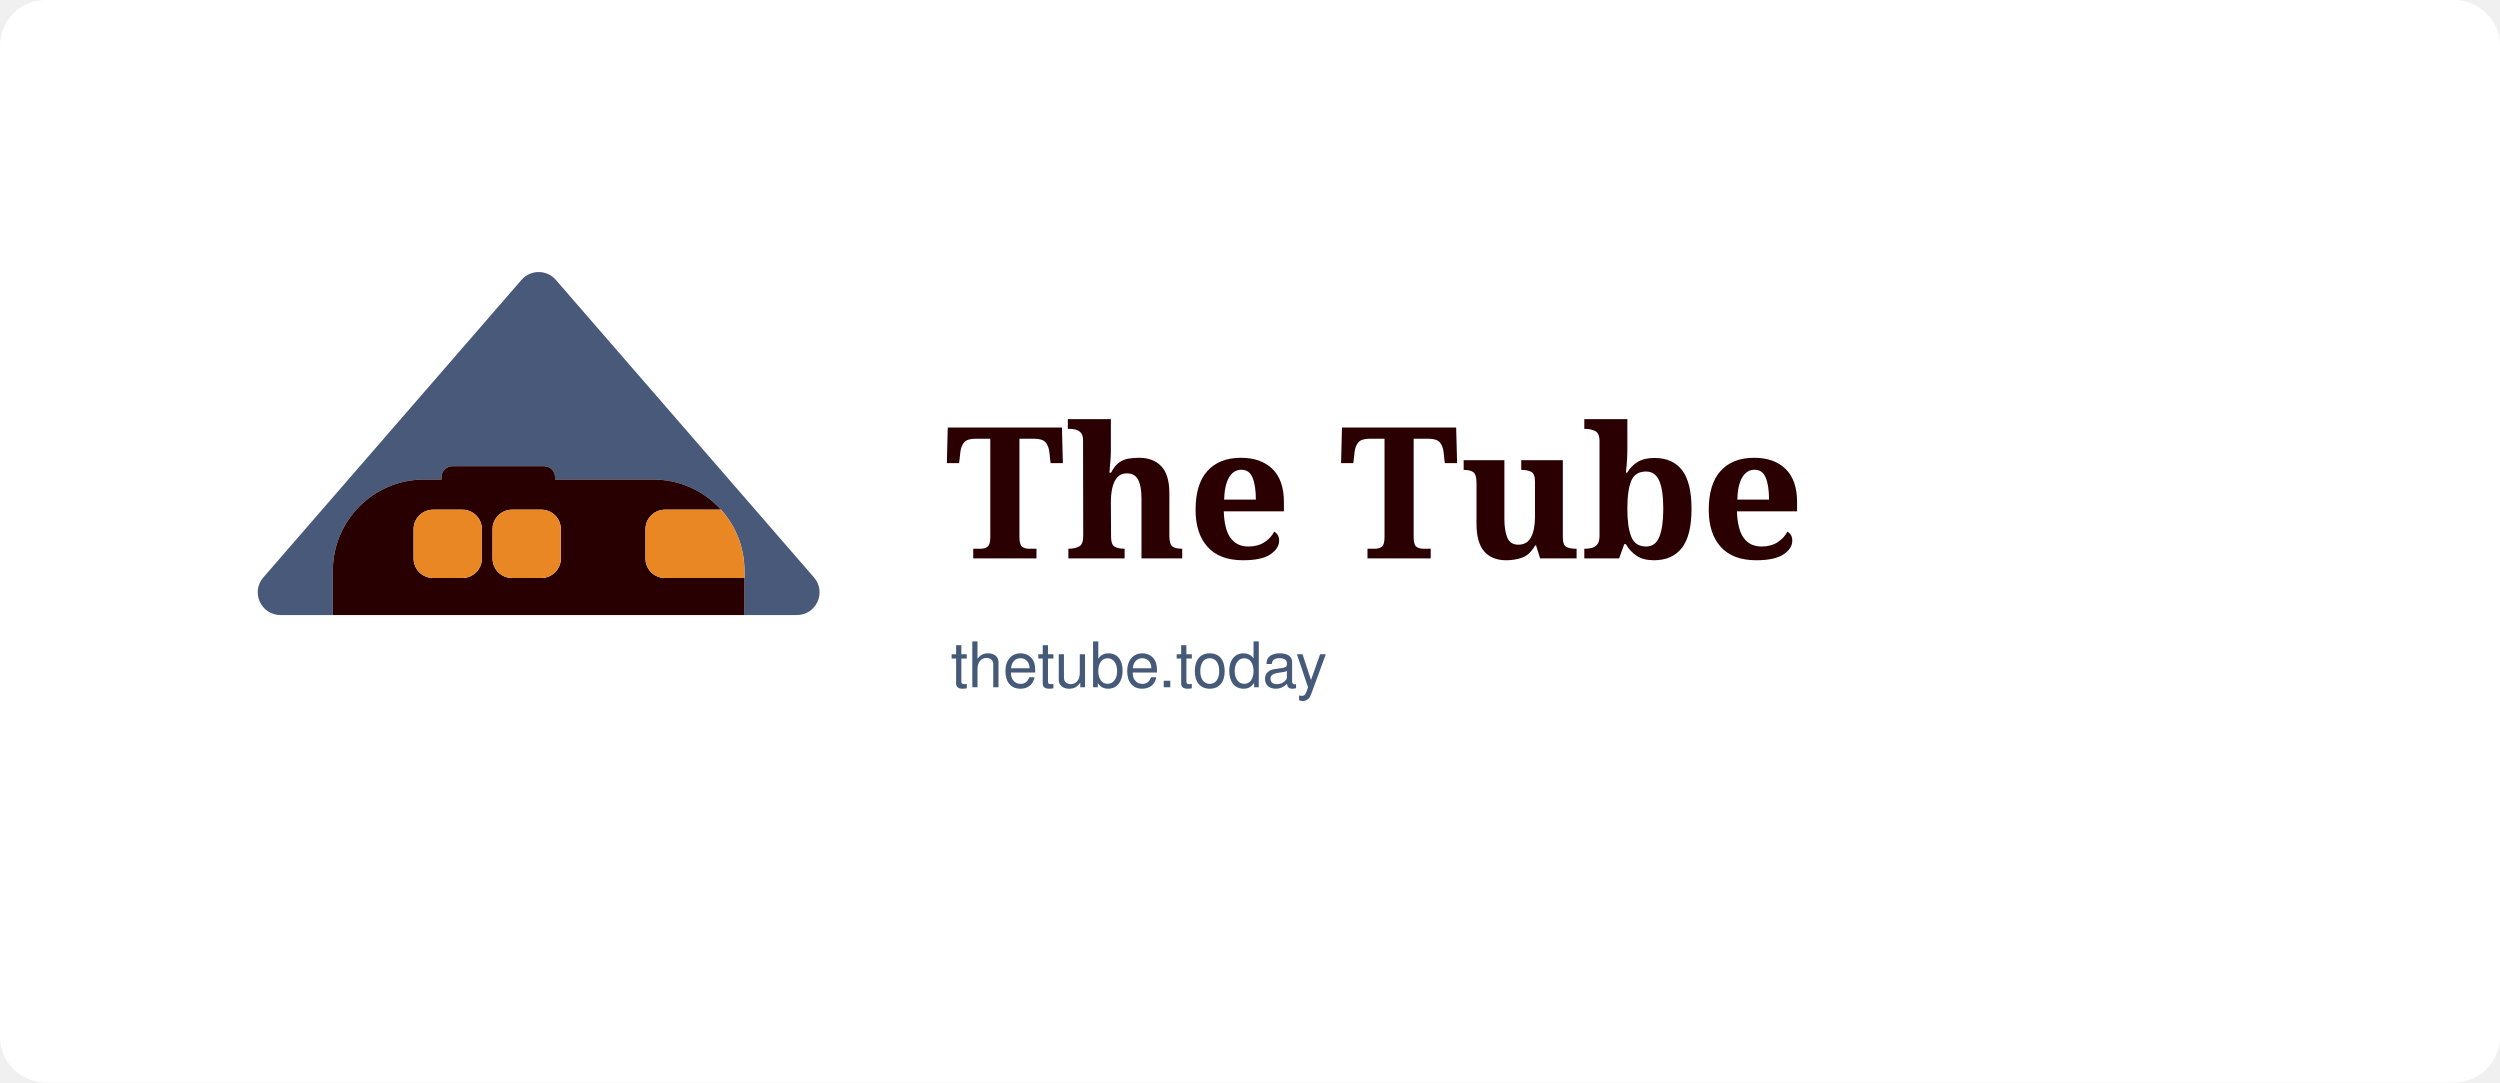
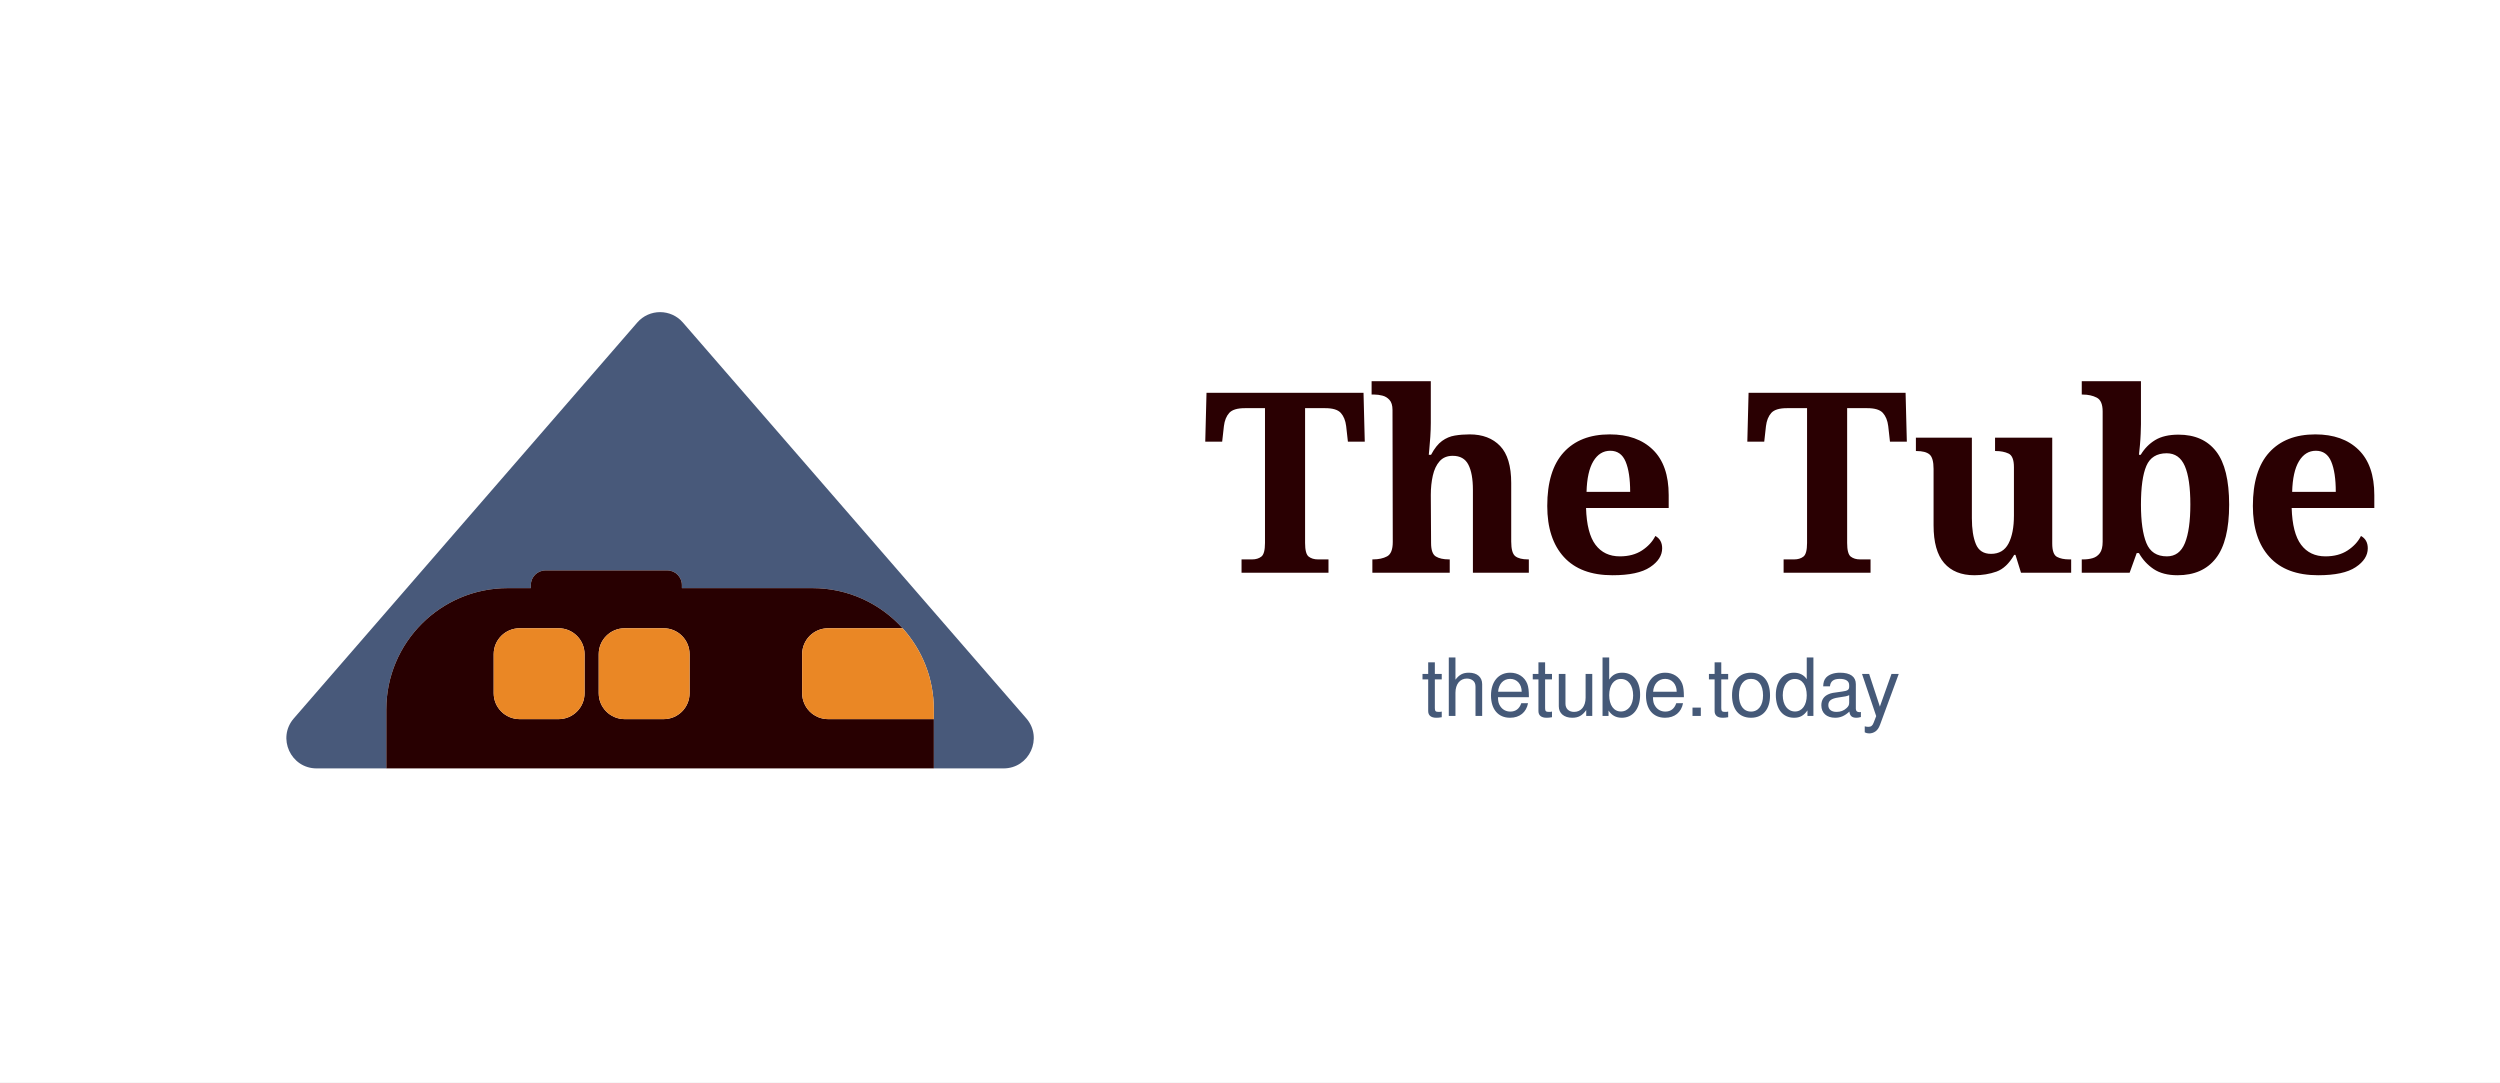
<svg xmlns="http://www.w3.org/2000/svg" viewBox="0 0 873 378" width="873" height="378">
  <defs>
    <style>
      .card-bg { fill: #ffffff; }
      .logo-house { fill: #48597a; }
      .logo-dark { fill: #280001; }
      .logo-accent { fill: #ea8725; }
      .title-text { 
        font-family: 'Swear Display', Georgia, serif;
-         font-size: 64px;
+         font-size: 88px;
        font-weight: 900;
        fill: #2a0002;
      }
      .url-text { 
        font-family: 'Poppins', system-ui, Helvetica, Arial, sans-serif;
-         font-size: 22px;
+         font-size: 28px;
        font-weight: 400;
        fill: #455978;
      }
    </style>
  </defs>
-   <rect class="card-bg" width="873" height="378" rx="16" ry="16" />
-   <g transform="translate(90, 95) scale(0.218)">
+   <rect class="card-bg" width="873" height="378" />
+   <g transform="translate(100, 109) scale(0.29)">
    <path class="logo-house" d="m891.03,489.19l-155.1-178.77-39.29-45.28-167.32-192.86-51.84-59.75c-14.5-16.72-40.45-16.72-54.96,0l-219.16,252.6L8.97,489.19c-20.44,23.55-3.7,60.22,27.48,60.22h83.91v-70.92c0-80.72,65.43-146.15,146.15-146.15h27.86v-3.67c0-9.77,7.92-17.69,17.69-17.69h146.51c9.77,0,17.69,7.92,17.69,17.69v3.67h157.23c43.09,0,81.82,18.65,108.57,48.31,23.36,25.91,37.58,60.21,37.58,97.84v70.92h83.91c31.18,0,47.91-36.66,27.48-60.22Z" />
    <path class="logo-dark" d="m652.31,490.07c-17.26,0-31.25-13.99-31.25-31.25v-46.92c0-17.26,13.99-31.25,31.25-31.25h89.75c-26.75-29.67-65.48-48.31-108.57-48.31h-157.23v-3.67c0-9.77-7.92-17.69-17.69-17.69h-146.51c-9.77,0-17.69,7.92-17.69,17.69v3.67h-27.86c-80.72,0-146.15,65.44-146.15,146.15v70.92h659.29v-59.34h-127.33Zm-293.25-31.25c0,17.26-13.99,31.25-31.25,31.25h-46.92c-17.26,0-31.25-13.99-31.25-31.25v-46.92c0-17.26,13.99-31.25,31.25-31.25h46.92c17.26,0,31.25,13.99,31.25,31.25v46.92Zm126.47,0c0,17.26-13.99,31.25-31.25,31.25h-46.92c-17.26,0-31.25-13.99-31.25-31.25v-46.92c0-17.26,13.99-31.25,31.25-31.25h46.92c17.26,0,31.25,13.99,31.25,31.25v46.92Z" />
    <rect class="logo-accent" x="249.64" y="380.65" width="109.42" height="109.42" rx="31.25" ry="31.25" />
    <rect class="logo-accent" x="376.11" y="380.65" width="109.42" height="109.42" rx="31.25" ry="31.25" />
    <path class="logo-accent" d="m621.06,411.9v46.92c0,17.26,13.99,31.25,31.25,31.25h127.33v-11.58c0-37.63-14.22-71.93-37.58-97.84h-89.75c-17.26,0-31.25,13.99-31.25,31.25Z" />
  </g>
-   <text class="title-text" x="330" y="195" text-anchor="start">The Tube</text>
-   <text class="url-text" x="332" y="240" text-anchor="start">thetube.today</text>
+   <text class="title-text" x="420" y="200" text-anchor="start">The Tube</text>
+   <text class="url-text" x="580" y="250" text-anchor="middle">thetube.today</text>
</svg>
